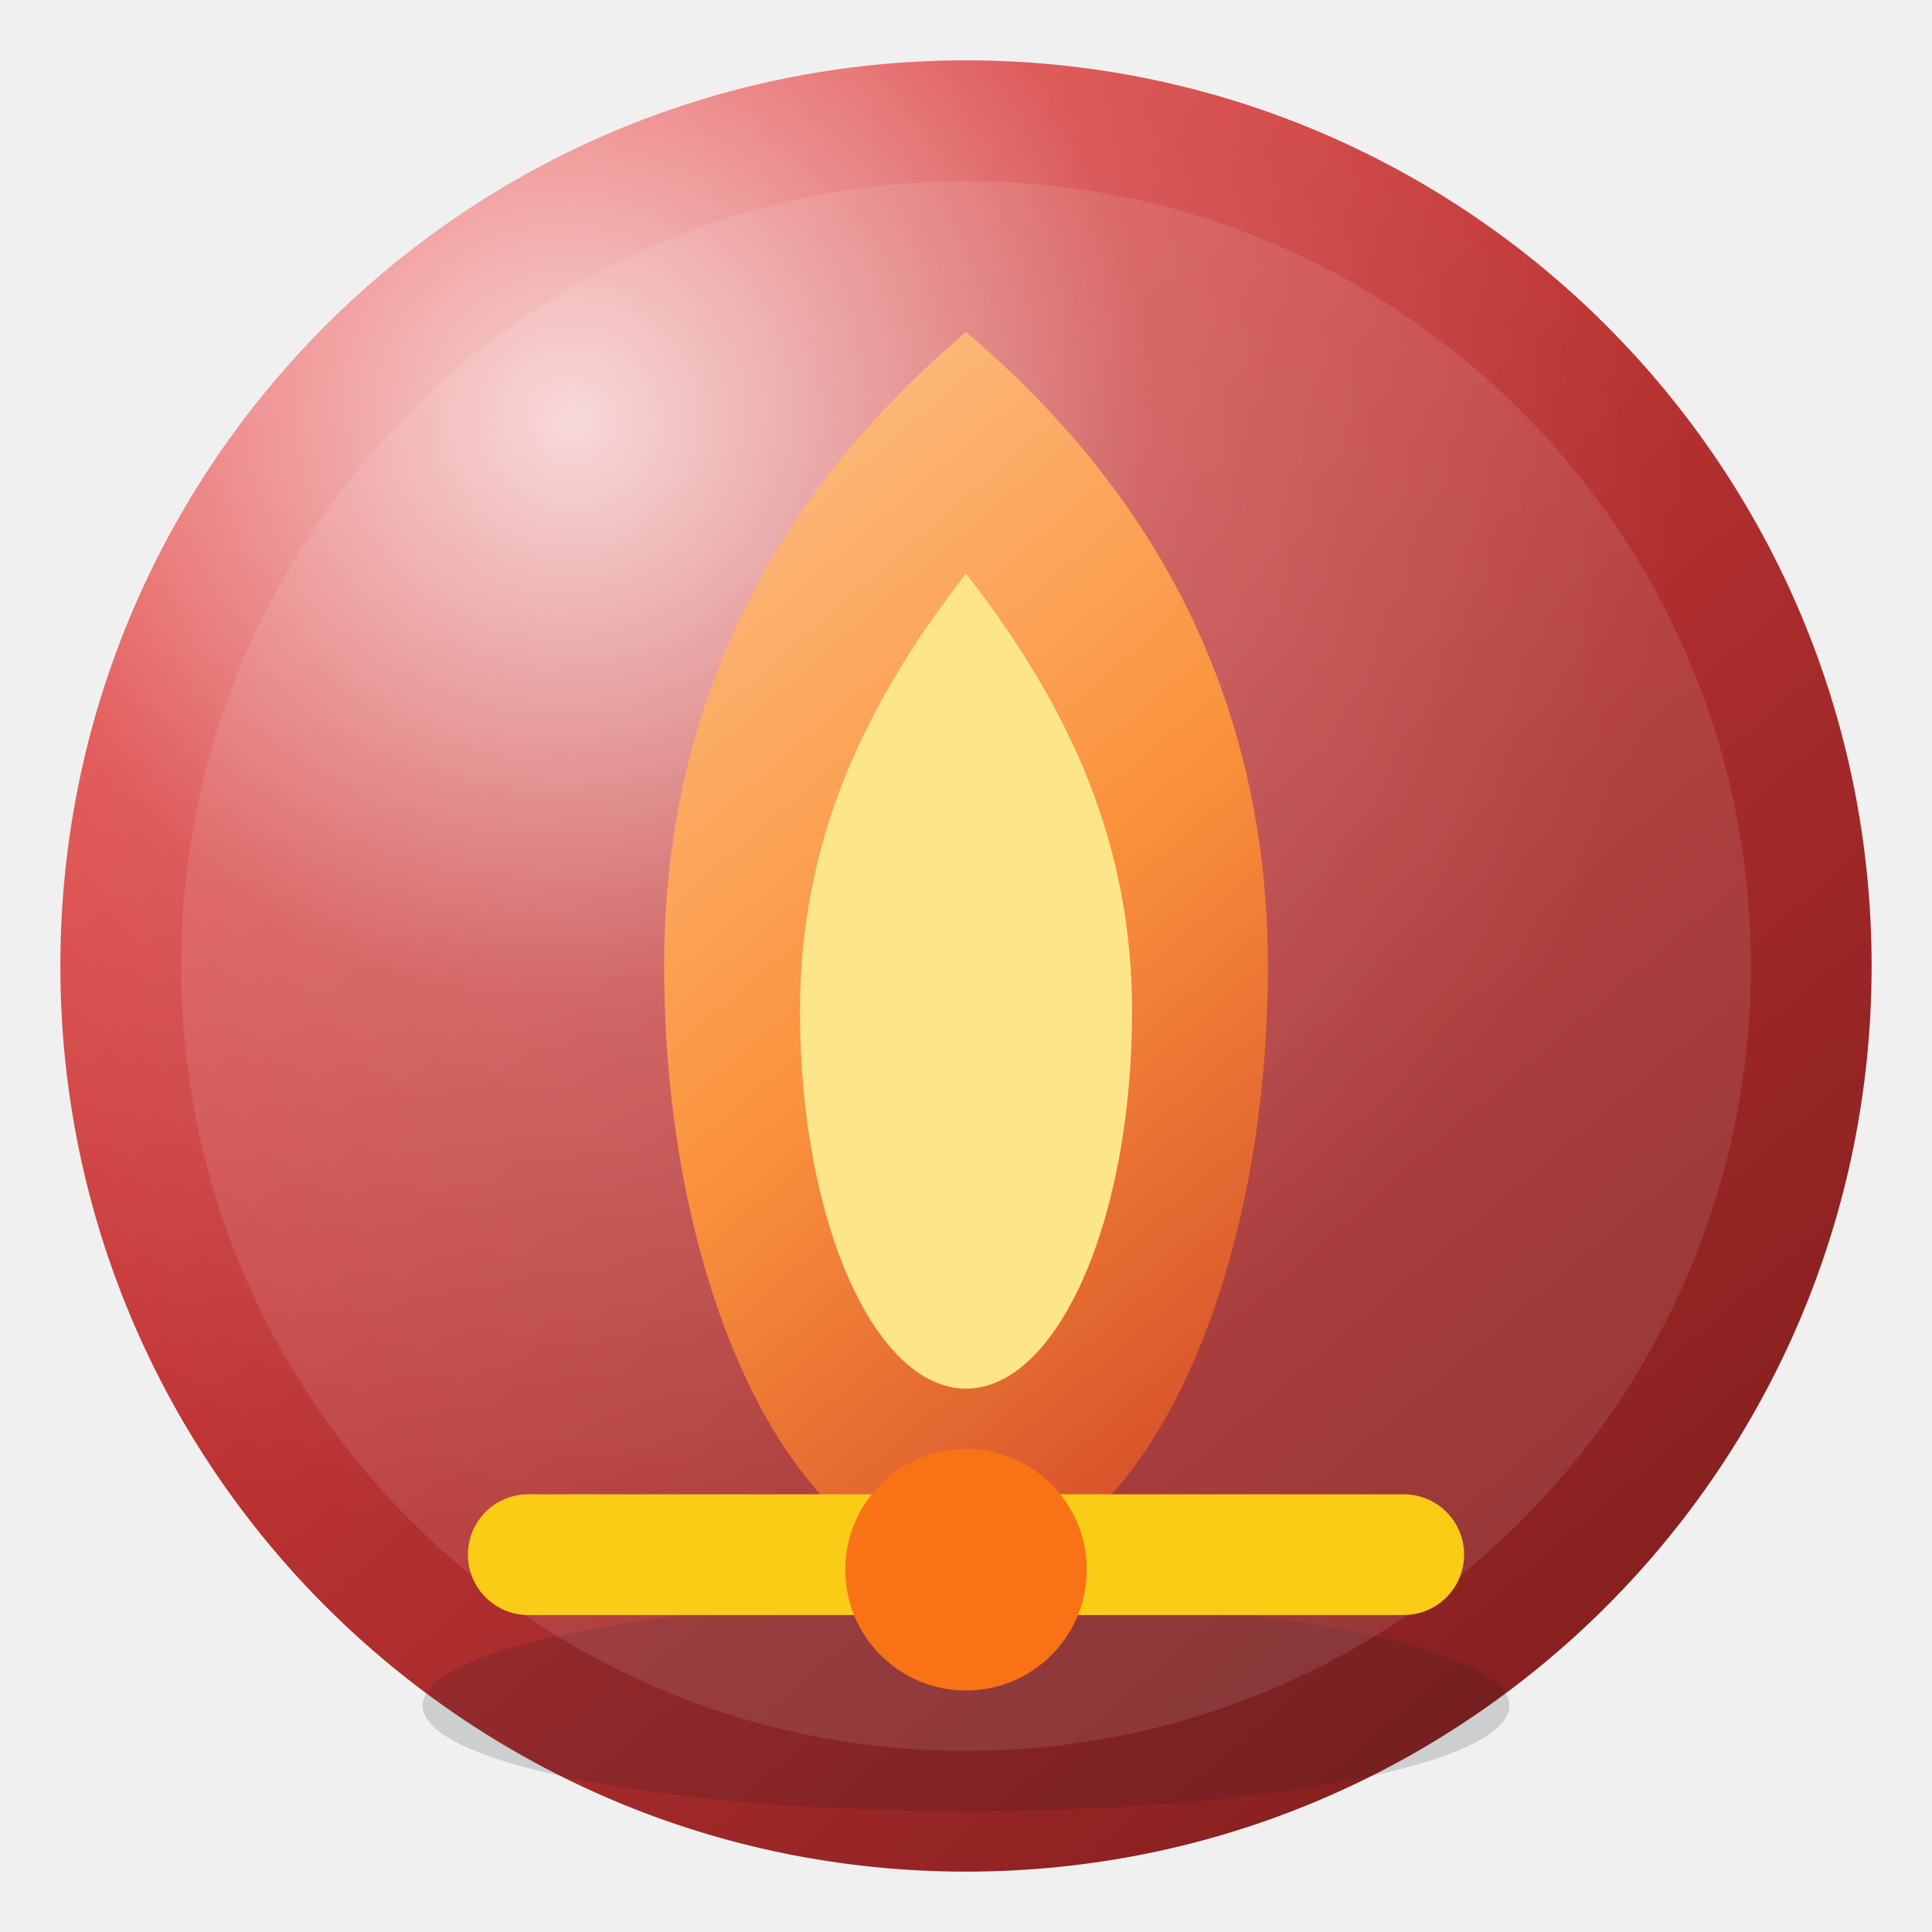
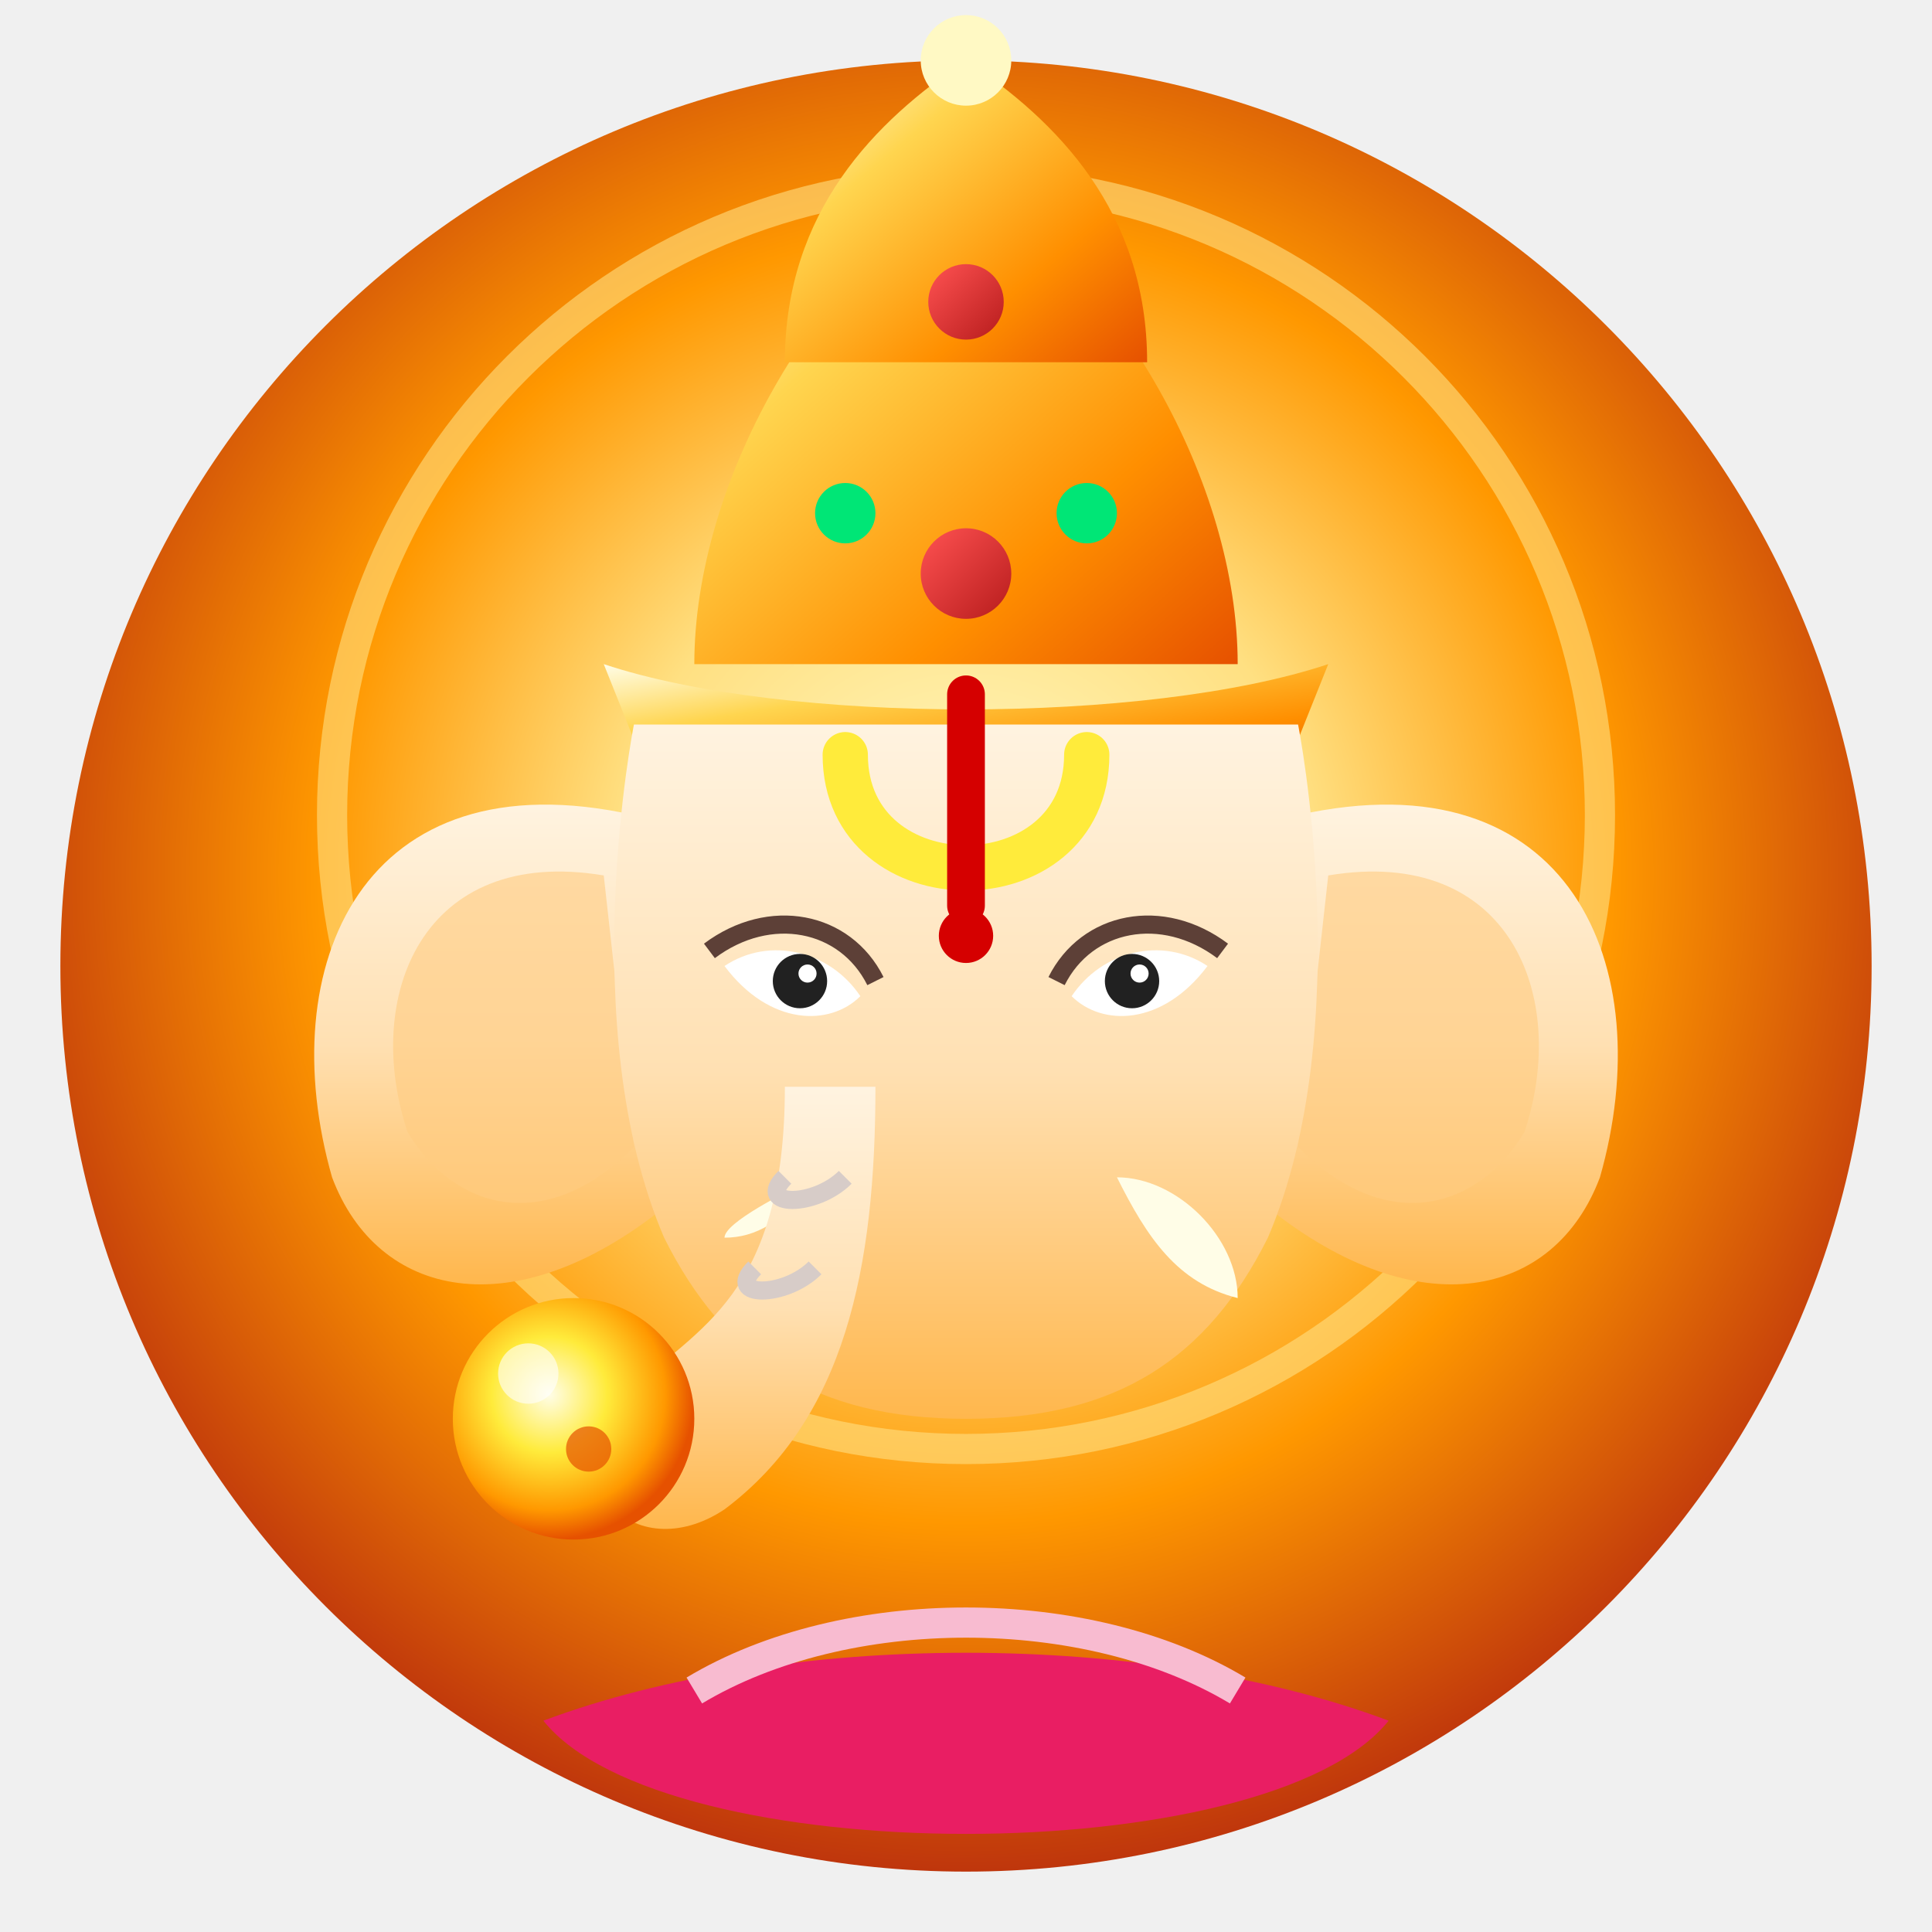
- <svg xmlns="http://www.w3.org/2000/svg" viewBox="0 0 128 128">
+ <svg xmlns="http://www.w3.org/2000/svg" viewBox="0 0 128 128" role="img" aria-label="Lord Ganesha">
  <defs>
-     <linearGradient id="bg" x1="18" y1="10" x2="110" y2="118" gradientUnits="userSpaceOnUse">
-       <stop stop-color="#EF4444" />
-       <stop offset="1" stop-color="#7F1D1D" />
+     <radialGradient id="ganeshaAura" cx="50%" cy="45%" r="55%">
+       <stop offset="0%" stop-color="#FFF9C4" />
+       <stop offset="35%" stop-color="#FFE082" />
+       <stop offset="65%" stop-color="#FF9800" />
+       <stop offset="100%" stop-color="#BF360C" />
+     </radialGradient>
+     <linearGradient id="ganeshaSkin" x1="0%" y1="0%" x2="0%" y2="100%">
+       <stop offset="0%" stop-color="#FFF3E0" />
+       <stop offset="50%" stop-color="#FFE0B2" />
+       <stop offset="100%" stop-color="#FFB74D" />
    </linearGradient>
-     <radialGradient id="shine" cx="38" cy="28" r="74" gradientUnits="userSpaceOnUse">
-       <stop stop-color="#FFFFFF" stop-opacity="0.78" />
-       <stop offset="0.52" stop-color="#FFFFFF" stop-opacity="0.16" />
-       <stop offset="1" stop-color="#FFFFFF" stop-opacity="0" />
+     <linearGradient id="gCrown" x1="0%" y1="0%" x2="100%" y2="100%">
+       <stop offset="0%" stop-color="#FFFDE7" />
+       <stop offset="30%" stop-color="#FFD54F" />
+       <stop offset="70%" stop-color="#FF8F00" />
+       <stop offset="100%" stop-color="#E65100" />
+     </linearGradient>
+     <linearGradient id="gRuby" x1="0%" y1="0%" x2="100%" y2="100%">
+       <stop offset="0%" stop-color="#FF5252" />
+       <stop offset="100%" stop-color="#B71C1C" />
+     </linearGradient>
+     <radialGradient id="modakGold" cx="40%" cy="40%" r="60%">
+       <stop offset="0%" stop-color="#FFFDE7" />
+       <stop offset="40%" stop-color="#FFEB3B" />
+       <stop offset="80%" stop-color="#FF9800" />
+       <stop offset="100%" stop-color="#E65100" />
    </radialGradient>
-     <linearGradient id="gold" x1="31" y1="25" x2="96" y2="104" gradientUnits="userSpaceOnUse">
-       <stop stop-color="#FFF7B2" />
-       <stop offset="0.5" stop-color="#FBBF24" />
-       <stop offset="1" stop-color="#B45309" />
-     </linearGradient>
-     <linearGradient id="silver" x1="28" y1="22" x2="101" y2="105" gradientUnits="userSpaceOnUse">
-       <stop stop-color="#FFFFFF" />
-       <stop offset="0.55" stop-color="#D8E3F0" />
-       <stop offset="1" stop-color="#7C8EA5" />
-     </linearGradient>
-     <linearGradient id="green" x1="21" y1="25" x2="105" y2="105" gradientUnits="userSpaceOnUse">
-       <stop stop-color="#BBF7D0" />
-       <stop offset="0.55" stop-color="#22C55E" />
-       <stop offset="1" stop-color="#166534" />
-     </linearGradient>
-     <linearGradient id="warm" x1="25" y1="18" x2="106" y2="112" gradientUnits="userSpaceOnUse">
-       <stop stop-color="#FED7AA" />
-       <stop offset="0.48" stop-color="#FB923C" />
-       <stop offset="1" stop-color="#B91C1C" />
-     </linearGradient>
-     <linearGradient id="blue" x1="24" y1="18" x2="106" y2="112" gradientUnits="userSpaceOnUse">
-       <stop stop-color="#BAE6FD" />
-       <stop offset="0.5" stop-color="#38BDF8" />
-       <stop offset="1" stop-color="#1D4ED8" />
-     </linearGradient>
  </defs>
-   <circle cx="64" cy="64" r="60" fill="url(#bg)" />
-   <circle cx="64" cy="64" r="60" fill="url(#shine)" />
-   <ellipse cx="64" cy="113" rx="36" ry="7" fill="#111827" opacity="0.16" />
-   <circle cx="64" cy="64" r="52" fill="#FFFFFF" opacity="0.10" />
-   <path d="M64 22c13 11 20 25 20 42 0 22-9 40-20 40S44 86 44 64c0-17 7-31 20-42Z" fill="url(#warm)" />
-   <path d="M64 38c7 9 11 18 11 29 0 14-5 25-11 25S53 81 53 67c0-11 4-20 11-29Z" fill="#FDE68A" />
-   <path d="M35 103h58" stroke="#FACC15" stroke-width="8" stroke-linecap="round" />
-   <circle cx="64" cy="104" r="8" fill="#F97316" />
+   <circle cx="64" cy="64" r="60" fill="url(#ganeshaAura)" />
+   <circle cx="64" cy="54" r="42" fill="none" stroke="#FFE082" stroke-width="2" opacity="0.6" />
+   <path d="M42 54 C24 50 18 64 22 78 C25 86 34 88 44 80 Z" fill="url(#ganeshaSkin)" />
+   <path d="M40 58 C28 56 24 66 27 75 C30 80 36 82 42 76 Z" fill="#FFCC80" opacity="0.6" />
+   <path d="M86 54 C104 50 110 64 106 78 C103 86 94 88 84 80 Z" fill="url(#ganeshaSkin)" />
+   <path d="M88 58 C100 56 104 66 101 75 C98 80 92 82 86 76 Z" fill="#FFCC80" opacity="0.6" />
+   <path d="M46 44 C46 32 54 18 64 12 C74 18 82 32 82 44 Z" fill="url(#gCrown)" />
+   <path d="M52 24 C52 14 58 8 64 4 C70 8 76 14 76 24 Z" fill="url(#gCrown)" />
+   <circle cx="64" cy="4" r="3" fill="#FFF9C4" />
+   <circle cx="64" cy="20" r="2.5" fill="url(#gRuby)" />
+   <circle cx="56" cy="34" r="2" fill="#00E676" />
+   <circle cx="72" cy="34" r="2" fill="#00E676" />
+   <circle cx="64" cy="38" r="3" fill="url(#gRuby)" />
+   <path d="M40 44 C52 48 76 48 88 44 L86 49 C74 53 54 53 42 49 Z" fill="url(#gCrown)" />
+   <path d="M42 48 C42 48 38 68 44 82 C48 90 54 94 64 94 C74 94 80 90 84 82 C90 68 86 48 86 48 Z" fill="url(#ganeshaSkin)" />
+   <path d="M56 50 C56 60 72 60 72 50" fill="none" stroke="#FFEB3B" stroke-width="3" stroke-linecap="round" />
+   <line x1="64" y1="46" x2="64" y2="60" stroke="#D50000" stroke-width="2.5" stroke-linecap="round" />
+   <circle cx="64" cy="62" r="1.8" fill="#D50000" />
+   <path d="M48 64 C51 62 55 63 57 66 C55 68 51 68 48 64 Z" fill="#FFFFFF" />
+   <circle cx="53" cy="65" r="1.8" fill="#212121" />
+   <circle cx="53.5" cy="64.5" r="0.6" fill="#FFFFFF" />
+   <path d="M47 63 C51 60 56 61 58 65" fill="none" stroke="#5D4037" stroke-width="1.2" />
+   <path d="M71 66 C73 63 77 62 80 64 C77 68 73 68 71 66 Z" fill="#FFFFFF" />
+   <circle cx="75" cy="65" r="1.8" fill="#212121" />
+   <circle cx="75.5" cy="64.5" r="0.6" fill="#FFFFFF" />
+   <path d="M70 65 C72 61 77 60 81 63" fill="none" stroke="#5D4037" stroke-width="1.2" />
+   <path d="M74 78 C78 78 82 82 82 86 C78 85 76 82 74 78 Z" fill="#FFFDE7" />
+   <path d="M54 78 C52 79 48 81 48 82 C50 82 52 81 54 78 Z" fill="#FFFDE7" />
+   <path d="M58 72 C58 84 56 94 48 100 C42 104 36 98 42 92 C46 88 52 86 52 72 Z" fill="url(#ganeshaSkin)" />
+   <path d="M56 78 C54 80 50 80 52 78" stroke="#D7CCC8" stroke-width="1.2" fill="none" />
+   <path d="M54 84 C52 86 48 86 50 84" stroke="#D7CCC8" stroke-width="1.2" fill="none" />
+   <circle cx="38" cy="94" r="8" fill="url(#modakGold)" />
+   <circle cx="35" cy="91" r="2" fill="#FFFFFF" opacity="0.6" />
+   <circle cx="39" cy="96" r="1.5" fill="#E65100" opacity="0.7" />
+   <path d="M36 114 C52 108 76 108 92 114 C84 124 44 124 36 114 Z" fill="#E91E63" />
+   <path d="M46 112 C56 106 72 106 82 112" fill="none" stroke="#F8BBD0" stroke-width="2" />
</svg>
